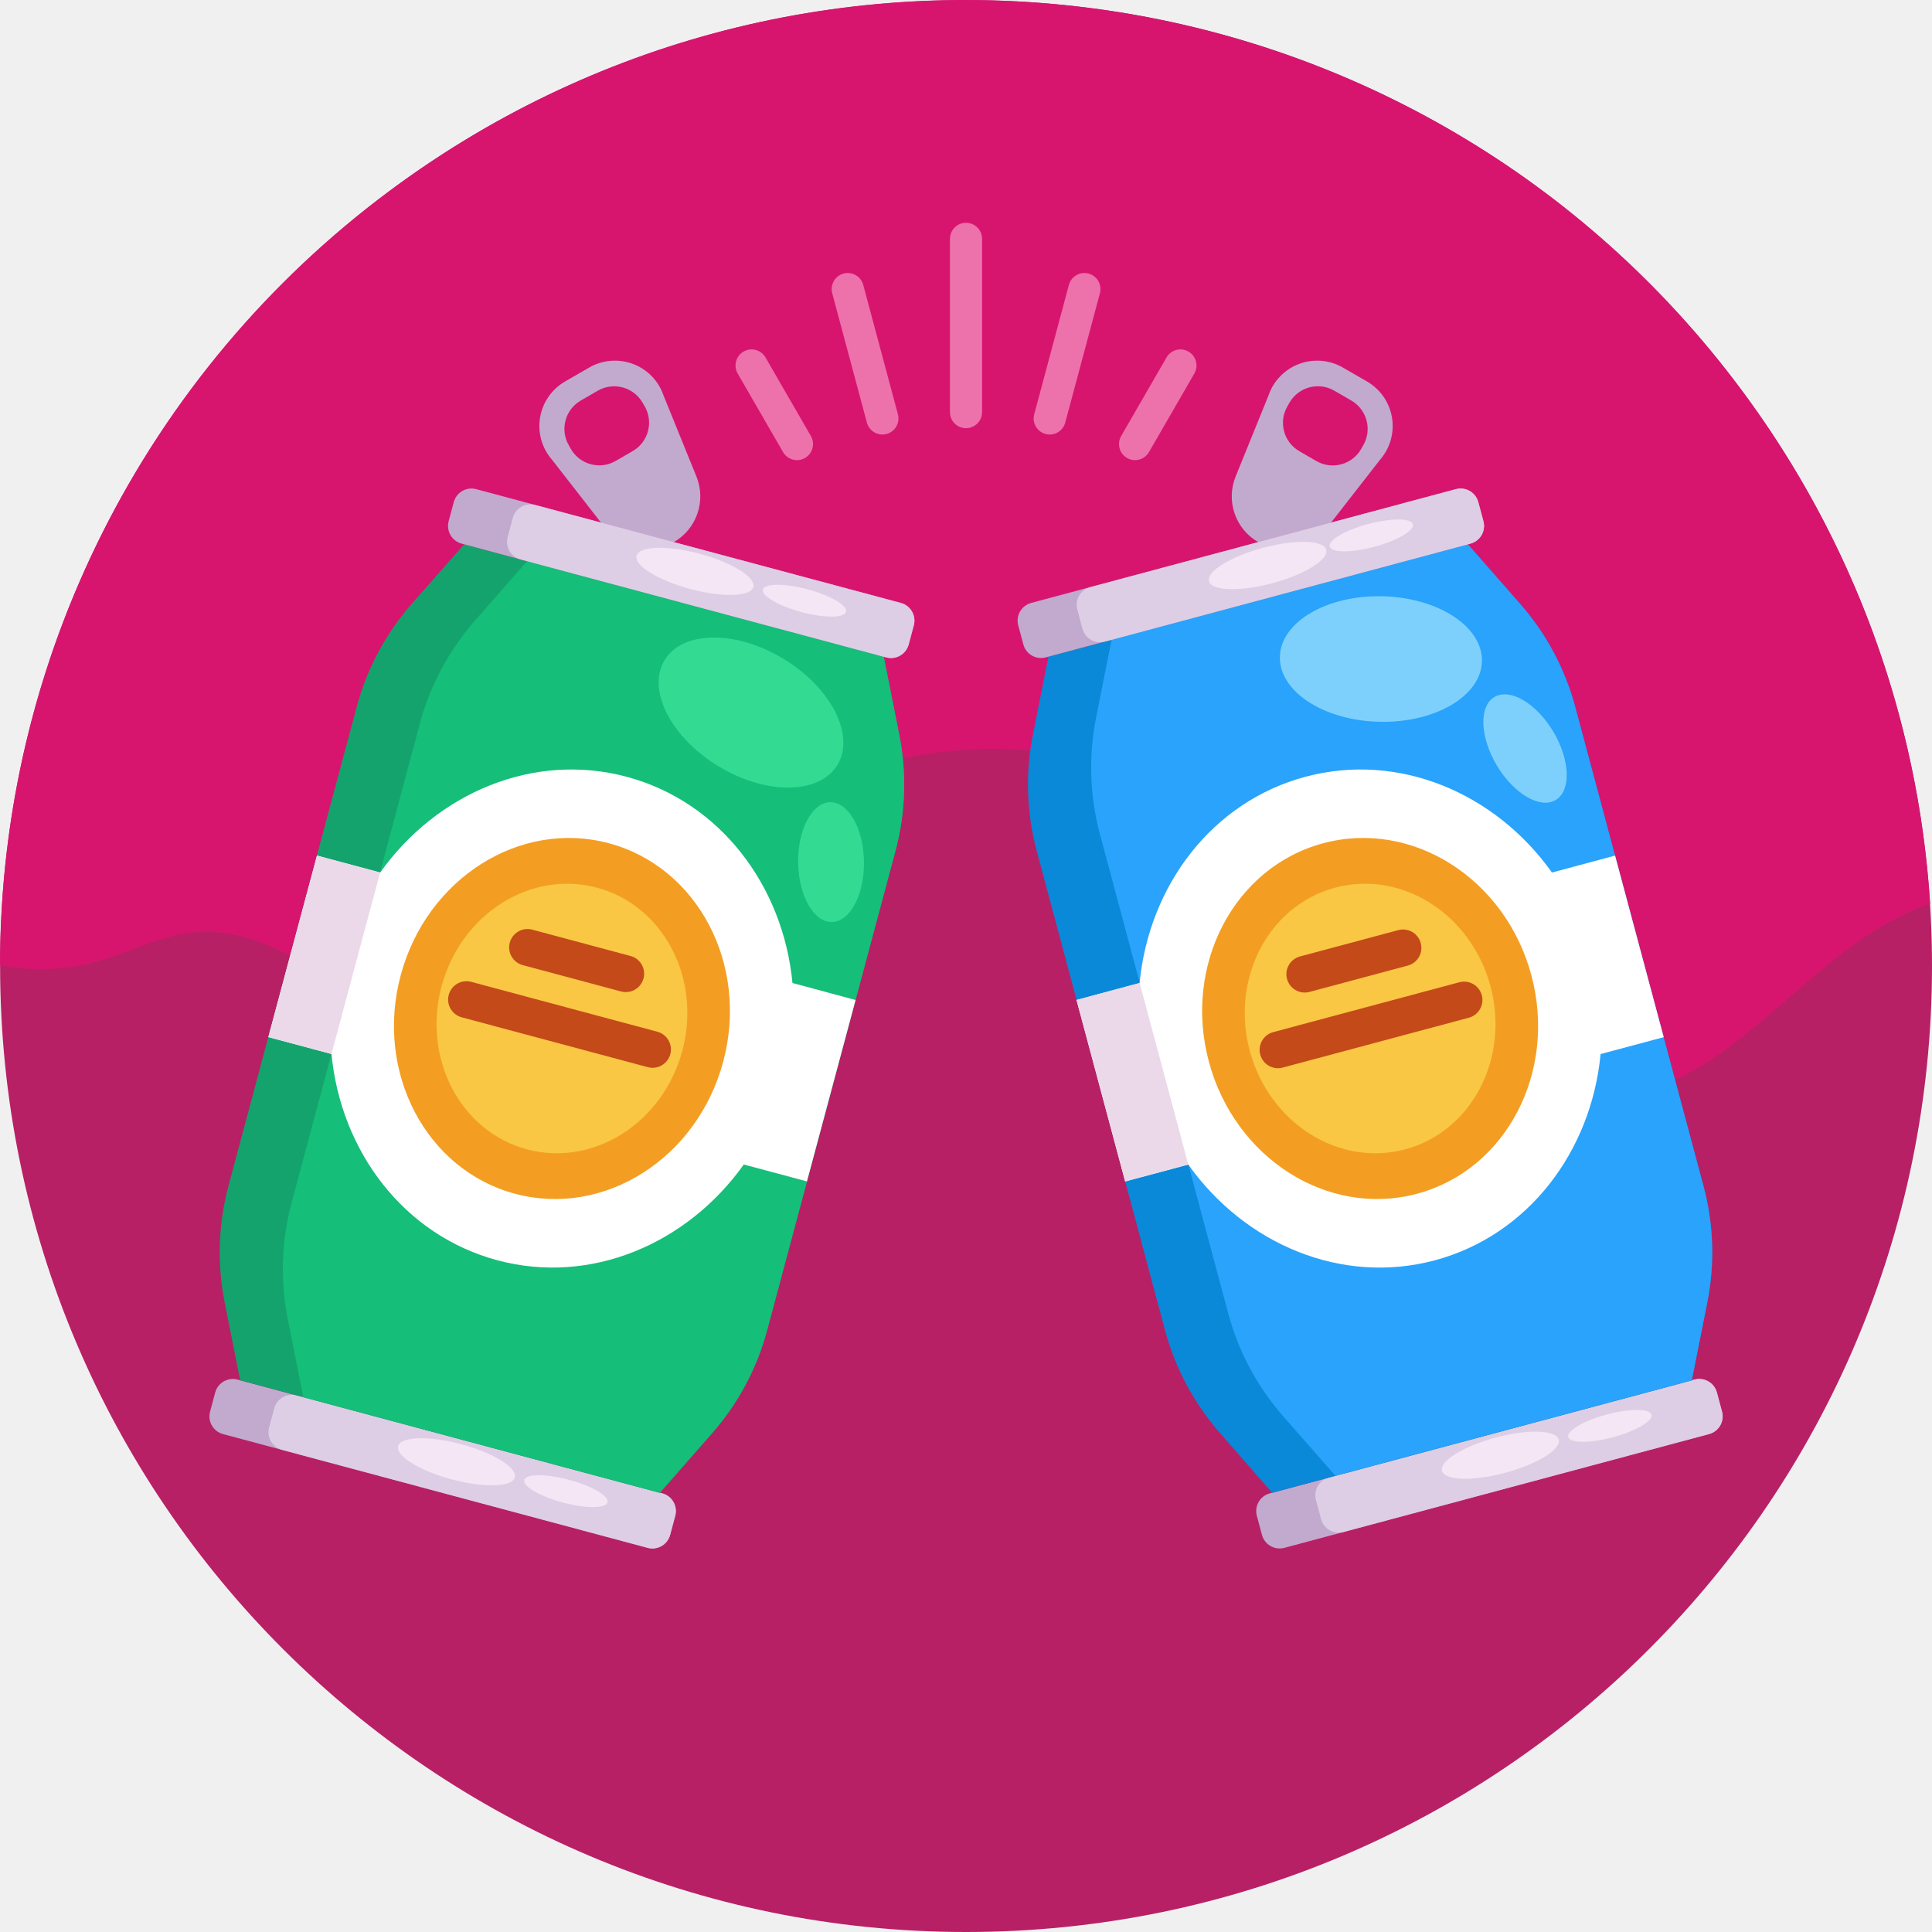
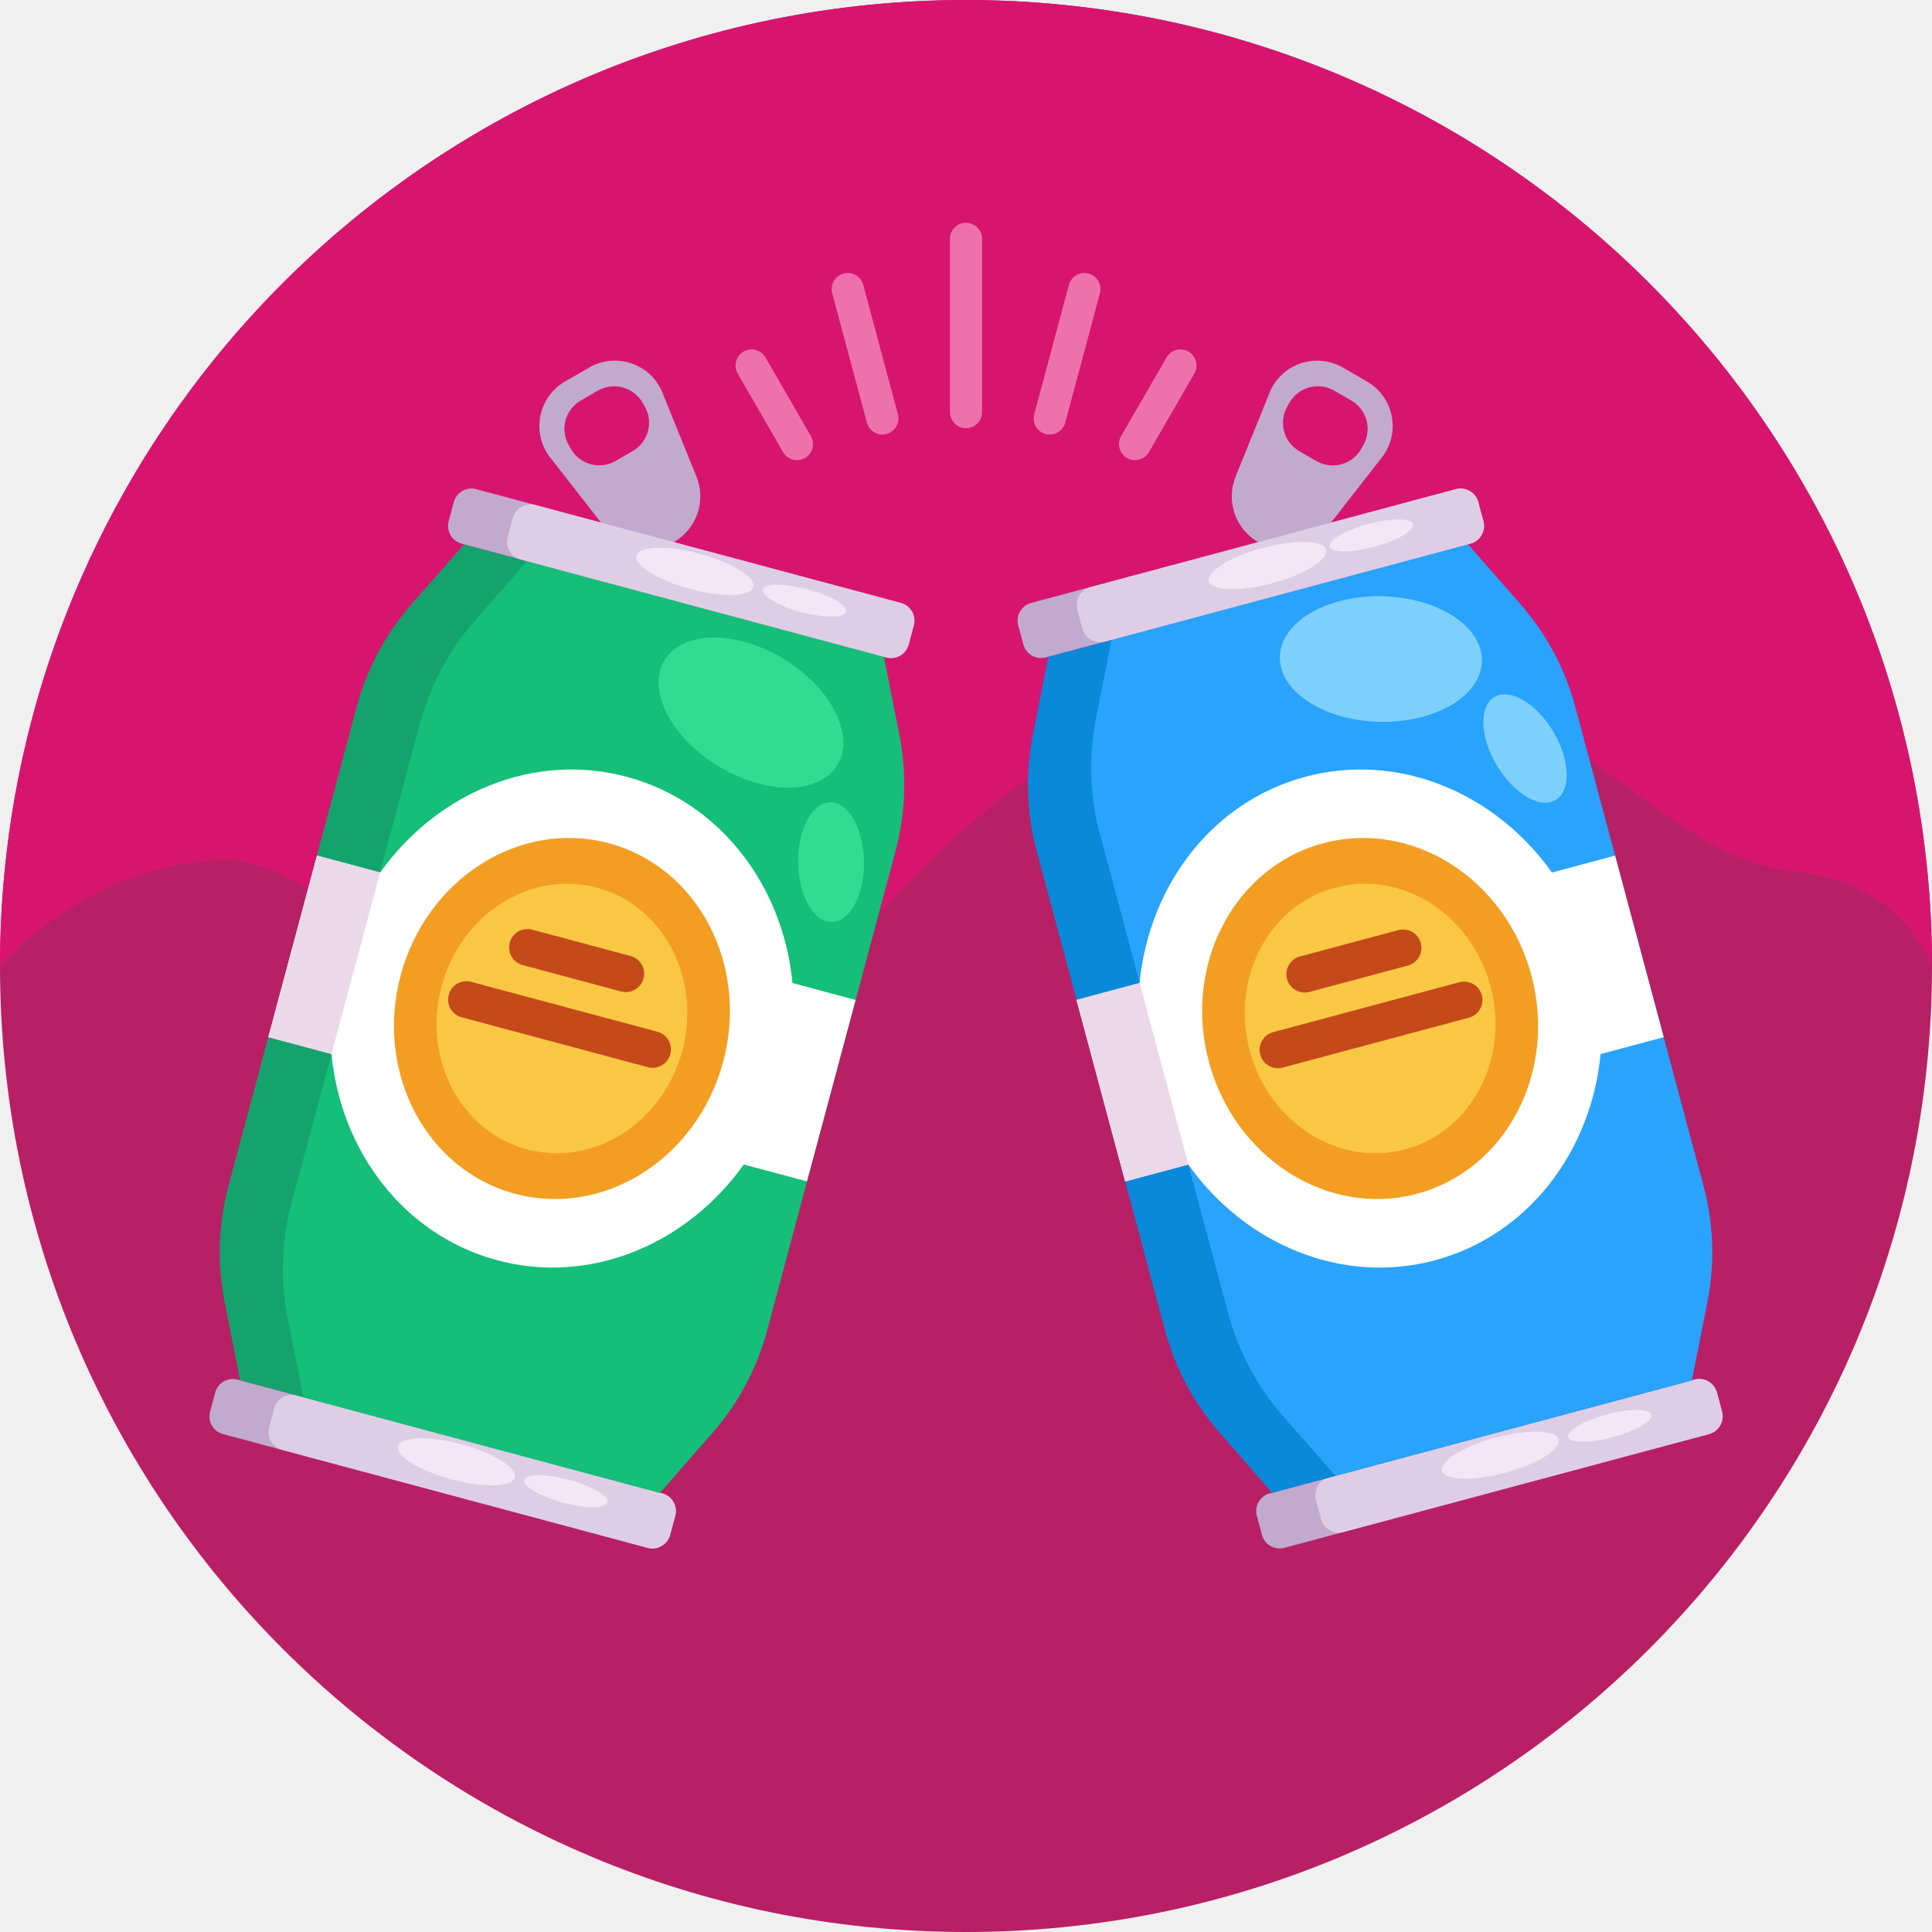
<svg xmlns="http://www.w3.org/2000/svg" id="Icons" width="3840" height="3840" version="1.1" viewBox="0 0 3840 3840">
  <defs>
    <style>.cls-1{fill:#b82065;}.cls-2{fill:#d7156f;}.cls-3{fill:#c2aacf;}.cls-4{fill:#decee5;}.cls-5{fill:#f4e6f4;}.cls-6{fill:#14a36d;}.cls-7{fill:#15be79;}.cls-8{fill:#33db92;}.cls-9{fill:#fff;}.cls-10{fill:#ebd9ea;}.cls-11{fill:#f39e22;}.cls-12{fill:#f9c744;}.cls-13{fill:#c44a1a;}.cls-14{fill:#0989d8;}.cls-15{fill:#29a3fb;}.cls-16{fill:#7ed0fc;}.cls-17{fill:#ed72ab;}</style>
  </defs>
  <g>
-     <circle class="cls-1" cx="1920.1" cy="1920.1" r="1919.9" />
-     <path class="cls-2" d="m0 1918.3a1917.3 1917.3 0 0 1 775.83-1540c851.58-631.9 2054.1-453.92 2686 397.52a1910.8 1910.8 0 0 1 374.49 1020 576.7 576.7 0 0 0-106.8 51.602c-178.81 110.55-315.01 314.26-524.35 333.31-143.63 13.125-279.69-69.303-383.26-169.66-103.58-100.35-186.53-221.33-295.51-315.91a844.01 844.01 0 0 0-1182.8 75.003c-106.28 119.18-198.98 280.81-357.61 300.01-215.63 25.801-384.17-237.23-600.02-217.13-69.753 6.525-132.91 42.452-200.48 60.002a408.77 408.77 0 0 1-185.48 5.175z" />
-   </g>
-   <g>
-     <rect class="cls-3" transform="rotate(-75)" x="-2638.5" y="1129.5" width="112.05" height="946.61" rx="36.376" />
-     <rect class="cls-4" transform="rotate(-75)" x="-2638.4" y="1251" width="112.05" height="825.11" rx="36.376" />
-     <ellipse class="cls-5" transform="rotate(-75)" cx="-2571.6" cy="1628.3" rx="36.226" ry="120.08" />
-     <ellipse class="cls-5" transform="rotate(-75)" cx="-2571.7" cy="1853.5" rx="23.401" ry="85.653" />
-     <path class="cls-6" d="m1779.7 1691.6-255.01 952.54a510.02 510.02 0 0 1-109.2 204.31l-104.03 118.65-834.11-223.73-30.751-154.73a509.57 509.57 0 0 1 7.5-231.53l255.01-952.54a510.02 510.02 0 0 1 109.2-204.31l104.25-118.43 833.96 223.21 30.751 154.81a509.57 509.57 0 0 1-7.575 231.76z" />
-     <path class="cls-7" d="m1779.7 1691.6-255.01 952.54a510.02 510.02 0 0 1-109.2 204.31l-104.03 118.65-708.63-190.06-30.826-154.81a510.62 510.62 0 0 1 7.5-231.53l255.01-952.54a510.84 510.84 0 0 1 109.13-204.31l104.1-118.65 708.78 189.83 30.751 154.81a509.57 509.57 0 0 1-7.575 231.76z" />
-     <ellipse class="cls-8" transform="rotate(-58.74)" cx="-436.06" cy="2010.9" rx="124.8" ry="200.86" />
-     <ellipse class="cls-8" transform="rotate(-.76)" cx="1628.9" cy="1735.3" rx="65.403" ry="119.1" />
-     <path class="cls-9" d="m1700.5 1987.6-125.4-33.826c-18.526-193.51-143.93-360.01-329.34-409.82-185.41-49.802-377.34 31.951-490.14 190.28l-125.55-33.601-96.679 360.69 125.48 33.601c18.526 193.58 143.93 360.01 329.34 409.89 185.41 49.877 377.34-31.951 490.14-190.28l125.48 33.601z" />
-     <rect class="cls-10" transform="rotate(15)" x="1048.7" y="1479.5" width="129.91" height="373.44" />
-     <ellipse class="cls-11" transform="rotate(-75)" cx="-1666.3" cy="1602.8" rx="360.61" ry="331.81" />
-     <ellipse class="cls-12" transform="rotate(-75)" cx="-1666.3" cy="1602.8" rx="269.19" ry="247.66" />
-     <rect class="cls-13" transform="rotate(15)" x="1463.6" y="1511" width="275.19" height="72.978" rx="36.451" />
-     <rect class="cls-13" transform="rotate(15)" x="1373.3" y="1642.6" width="455.87" height="72.978" rx="36.451" />
-     <path class="cls-3" d="m1171.1 730.52-47.927 27.676a102.15 102.15 0 0 0-25.576 156.08l106.65 136.88a105 105 0 0 0 135.01 26.401 105 105 0 0 0 45.002-130.28l-65.252-160.81a102.15 102.15 0 0 0-147.91-55.952zm110.33 77.103a65.178 65.178 0 0 1-23.851 88.953l-33.826 19.576a65.178 65.178 0 0 1-89.028-23.626l-4.2-7.5a65.103 65.103 0 0 1 23.851-88.953l33.826-19.576a65.178 65.178 0 0 1 88.954 23.851z" />
-     <rect class="cls-3" transform="rotate(-75)" x="-806.2" y="1129.5" width="112.05" height="946.61" rx="36.376" />
-     <rect class="cls-4" transform="rotate(-75)" x="-806.23" y="1250.9" width="112.05" height="825.11" rx="36.376" />
-     <ellipse class="cls-5" transform="rotate(-75)" cx="-739.43" cy="1628.2" rx="36.226" ry="120.08" />
-     <ellipse class="cls-5" transform="rotate(-75)" cx="-739.39" cy="1853.5" rx="23.401" ry="85.653" />
-     <rect class="cls-3" transform="rotate(-15)" x="1633.2" y="3520.3" width="946.61" height="112.05" rx="36.376" />
-     <rect class="cls-4" transform="rotate(-15)" x="1754.8" y="3520.3" width="825.11" height="112.05" rx="36.376" />
-     <ellipse class="cls-5" transform="rotate(-15)" cx="2131.9" cy="3565.6" rx="120.08" ry="36.226" />
-     <ellipse class="cls-5" transform="rotate(-15)" cx="2357.2" cy="3565.6" rx="85.653" ry="23.401" />
-     <path class="cls-14" d="m3130.8 1404.8 255.01 952.54a509.57 509.57 0 0 1 7.5 231.53l-30.751 154.73-833.96 223.51-103.8-118.88a510.02 510.02 0 0 1-109.2-204.31l-255.01-952.54a509.57 509.57 0 0 1-7.5-231.53l30.751-154.81 833.73-223.21 104.03 118.65a510.02 510.02 0 0 1 109.2 204.31z" />
-     <path class="cls-15" d="m3130.8 1404.8 255.01 952.54a509.57 509.57 0 0 1 7.5 231.53l-30.751 154.73-708.25 189.68-104.25-118.65a510.84 510.84 0 0 1-108.98-204.53l-255.01-952.54a510.62 510.62 0 0 1-7.5-231.53l30.826-154.81 708.18-189.38 104.03 118.65a510.02 510.02 0 0 1 109.2 204.31z" />
-     <ellipse class="cls-16" transform="rotate(-88.74)" cx="-1249.2" cy="2772.8" rx="124.8" ry="200.86" />
-     <ellipse class="cls-16" transform="rotate(-30.76)" cx="1843.8" cy="2828.7" rx="65.403" ry="119.1" />
-     <path class="cls-9" d="m3210.1 1700.6-125.48 33.601c-112.5-158.33-304.74-240.01-490.14-190.28-185.41 49.727-310.81 216.31-329.41 409.82l-125.4 33.826 96.679 360.69 125.48-33.601c112.5 158.33 304.74 240.01 490.14 190.28 185.41-49.727 310.81-216.31 329.34-409.89l125.48-33.601z" />
-     <rect class="cls-10" transform="rotate(-15)" x="1552.4" y="2473.5" width="129.91" height="373.44" />
-     <ellipse class="cls-11" transform="rotate(-15)" cx="2106.5" cy="2660.2" rx="331.81" ry="360.61" />
-     <ellipse class="cls-12" transform="rotate(-15)" cx="2106.5" cy="2660.2" rx="247.66" ry="269.19" />
-     <rect class="cls-13" transform="rotate(-15)" x="1967.3" y="2505" width="275.19" height="72.978" rx="36.451" />
-     <rect class="cls-13" transform="rotate(-15)" x="1877" y="2636.5" width="455.87" height="72.978" rx="36.451" />
-     <path class="cls-3" d="m2521.1 786.47-65.253 160.81a105 105 0 0 0 45.002 130.28 105 105 0 0 0 135.01-26.401l106.65-136.88a102.15 102.15 0 0 0-25.576-156.08l-47.927-27.676a102.15 102.15 0 0 0-147.91 55.952zm41.852 13.801a65.178 65.178 0 0 1 88.954-23.851l33.826 19.576a65.103 65.103 0 0 1 23.851 89.028l-4.2 7.5a65.178 65.178 0 0 1-89.028 23.851l-33.826-19.576a65.178 65.178 0 0 1-23.851-88.953z" />
-     <rect class="cls-3" transform="rotate(-15)" x="1633.2" y="1688" width="946.61" height="112.05" rx="36.376" />
-     <rect class="cls-4" transform="rotate(-15)" x="1754.7" y="1688.1" width="825.11" height="112.05" rx="36.376" />
-   </g>
-   <ellipse class="cls-5" transform="rotate(-15.005)" cx="2142.5" cy="1738" rx="120.59" ry="36.38" stroke-width="1.004" />
-   <g>
-     <ellipse class="cls-5" transform="rotate(-15)" cx="2357.2" cy="1733.3" rx="85.653" ry="23.401" />
-     <rect class="cls-17" x="1888.1" y="442.81" width="63.827" height="408.24" rx="31.951" />
-     <rect class="cls-17" transform="rotate(-15)" x="1446.9" y="959.14" width="63.827" height="330.09" rx="31.951" />
-     <rect class="cls-17" transform="rotate(-30)" x="898.59" y="1344.1" width="63.827" height="244.21" rx="31.951" />
-     <rect class="cls-17" transform="rotate(195)" x="-2262.5" y="-295.33" width="63.827" height="330.09" rx="31.951" />
-     <rect class="cls-17" transform="rotate(210)" x="-2427" y="331.73" width="63.827" height="244.21" rx="31.951" />
+     <circle cx="1920" cy="1920" r="1920" fill="#b82065" stroke-dashoffset="1536" stroke-linecap="round" stroke-linejoin="round" stroke-width="20" />
+     <path d="m0 1920c0-509.22 202.29-997.58 562.35-1357.6s848.43-562.35 1357.6-562.35 997.58 202.29 1357.6 562.35c360.07 360.07 562.36 848.43 562.36 1357.6 0 0-56.21-164.65-266.11-187.07-315.41-33.7-417.19-396.82-960.49-380.65-697.54 20.767-891.17 658.66-1210.7 703.1-403.85 56.169-754.92-340.25-943.34-345.17-270.44-7.064-459.37 209.79-459.37 209.79z" fill="#d7156f" stroke-dashoffset="1536" stroke-linecap="round" stroke-linejoin="round" stroke-width="20" />
+     <g>
+       <rect class="cls-3" transform="rotate(-75)" x="-2638.5" y="1129.5" width="112.05" height="946.61" rx="36.376" />
+       <rect class="cls-4" transform="rotate(-75)" x="-2638.4" y="1251" width="112.05" height="825.11" rx="36.376" />
+       <ellipse class="cls-5" transform="rotate(-75)" cx="-2571.6" cy="1628.3" rx="36.226" ry="120.08" />
+       <ellipse class="cls-5" transform="rotate(-75)" cx="-2571.7" cy="1853.5" rx="23.401" ry="85.653" />
+       <path class="cls-6" d="m1779.7 1691.6-255.01 952.54a510.02 510.02 0 0 1-109.2 204.31l-104.03 118.65-834.11-223.73-30.751-154.73a509.57 509.57 0 0 1 7.5-231.53l255.01-952.54a510.02 510.02 0 0 1 109.2-204.31l104.25-118.43 833.96 223.21 30.751 154.81a509.57 509.57 0 0 1-7.575 231.76z" />
+       <path class="cls-7" d="m1779.7 1691.6-255.01 952.54a510.02 510.02 0 0 1-109.2 204.31l-104.03 118.65-708.63-190.06-30.826-154.81a510.62 510.62 0 0 1 7.5-231.53l255.01-952.54a510.84 510.84 0 0 1 109.13-204.31l104.1-118.65 708.78 189.83 30.751 154.81a509.57 509.57 0 0 1-7.575 231.76z" />
+       <ellipse class="cls-8" transform="rotate(-58.74)" cx="-436.06" cy="2010.9" rx="124.8" ry="200.86" />
+       <ellipse class="cls-8" transform="rotate(-.76)" cx="1628.9" cy="1735.3" rx="65.403" ry="119.1" />
+       <path class="cls-9" d="m1700.5 1987.6-125.4-33.826c-18.526-193.51-143.93-360.01-329.34-409.82-185.41-49.802-377.34 31.951-490.14 190.28l-125.55-33.601-96.679 360.69 125.48 33.601c18.526 193.58 143.93 360.01 329.34 409.89 185.41 49.877 377.34-31.951 490.14-190.28l125.48 33.601z" />
+       <rect class="cls-10" transform="rotate(15)" x="1048.7" y="1479.5" width="129.91" height="373.44" />
+       <ellipse class="cls-11" transform="rotate(-75)" cx="-1666.3" cy="1602.8" rx="360.61" ry="331.81" />
+       <ellipse class="cls-12" transform="rotate(-75)" cx="-1666.3" cy="1602.8" rx="269.19" ry="247.66" />
+       <rect class="cls-13" transform="rotate(15)" x="1463.6" y="1511" width="275.19" height="72.978" rx="36.451" />
+       <rect class="cls-13" transform="rotate(15)" x="1373.3" y="1642.6" width="455.87" height="72.978" rx="36.451" />
+       <path class="cls-3" d="m1171.1 730.52-47.927 27.676a102.15 102.15 0 0 0-25.576 156.08l106.65 136.88a105 105 0 0 0 135.01 26.401 105 105 0 0 0 45.002-130.28l-65.252-160.81a102.15 102.15 0 0 0-147.91-55.952zm110.33 77.103a65.178 65.178 0 0 1-23.851 88.953l-33.826 19.576a65.178 65.178 0 0 1-89.028-23.626l-4.2-7.5a65.103 65.103 0 0 1 23.851-88.953l33.826-19.576a65.178 65.178 0 0 1 88.954 23.851z" />
+       <rect class="cls-3" transform="rotate(-75)" x="-806.2" y="1129.5" width="112.05" height="946.61" rx="36.376" />
+       <rect class="cls-4" transform="rotate(-75)" x="-806.23" y="1250.9" width="112.05" height="825.11" rx="36.376" />
+       <ellipse class="cls-5" transform="rotate(-75)" cx="-739.43" cy="1628.2" rx="36.226" ry="120.08" />
+       <ellipse class="cls-5" transform="rotate(-75)" cx="-739.39" cy="1853.5" rx="23.401" ry="85.653" />
+       <rect class="cls-3" transform="rotate(-15)" x="1633.2" y="3520.3" width="946.61" height="112.05" rx="36.376" />
+       <rect class="cls-4" transform="rotate(-15)" x="1754.8" y="3520.3" width="825.11" height="112.05" rx="36.376" />
+       <ellipse class="cls-5" transform="rotate(-15)" cx="2131.9" cy="3565.6" rx="120.08" ry="36.226" />
+       <ellipse class="cls-5" transform="rotate(-15)" cx="2357.2" cy="3565.6" rx="85.653" ry="23.401" />
+       <path class="cls-14" d="m3130.8 1404.8 255.01 952.54a509.57 509.57 0 0 1 7.5 231.53l-30.751 154.73-833.96 223.51-103.8-118.88a510.02 510.02 0 0 1-109.2-204.31l-255.01-952.54a509.57 509.57 0 0 1-7.5-231.53l30.751-154.81 833.73-223.21 104.03 118.65a510.02 510.02 0 0 1 109.2 204.31z" />
+       <path class="cls-15" d="m3130.8 1404.8 255.01 952.54a509.57 509.57 0 0 1 7.5 231.53l-30.751 154.73-708.25 189.68-104.25-118.65a510.84 510.84 0 0 1-108.98-204.53l-255.01-952.54a510.62 510.62 0 0 1-7.5-231.53l30.826-154.81 708.18-189.38 104.03 118.65a510.02 510.02 0 0 1 109.2 204.31z" />
+       <ellipse class="cls-16" transform="rotate(-88.74)" cx="-1249.2" cy="2772.8" rx="124.8" ry="200.86" />
+       <ellipse class="cls-16" transform="rotate(-30.76)" cx="1843.8" cy="2828.7" rx="65.403" ry="119.1" />
+       <path class="cls-9" d="m3210.1 1700.6-125.48 33.601c-112.5-158.33-304.74-240.01-490.14-190.28-185.41 49.727-310.81 216.31-329.41 409.82l-125.4 33.826 96.679 360.69 125.48-33.601c112.5 158.33 304.74 240.01 490.14 190.28 185.41-49.727 310.81-216.31 329.34-409.89l125.48-33.601z" />
+       <rect class="cls-10" transform="rotate(-15)" x="1552.4" y="2473.5" width="129.91" height="373.44" />
+       <ellipse class="cls-11" transform="rotate(-15)" cx="2106.5" cy="2660.2" rx="331.81" ry="360.61" />
+       <ellipse class="cls-12" transform="rotate(-15)" cx="2106.5" cy="2660.2" rx="247.66" ry="269.19" />
+       <rect class="cls-13" transform="rotate(-15)" x="1967.3" y="2505" width="275.19" height="72.978" rx="36.451" />
+       <rect class="cls-13" transform="rotate(-15)" x="1877" y="2636.5" width="455.87" height="72.978" rx="36.451" />
+       <path class="cls-3" d="m2521.1 786.47-65.253 160.81a105 105 0 0 0 45.002 130.28 105 105 0 0 0 135.01-26.401l106.65-136.88a102.15 102.15 0 0 0-25.576-156.08l-47.927-27.676a102.15 102.15 0 0 0-147.91 55.952zm41.852 13.801a65.178 65.178 0 0 1 88.954-23.851l33.826 19.576a65.103 65.103 0 0 1 23.851 89.028l-4.2 7.5a65.178 65.178 0 0 1-89.028 23.851l-33.826-19.576a65.178 65.178 0 0 1-23.851-88.953z" />
+       <rect class="cls-3" transform="rotate(-15)" x="1633.2" y="1688" width="946.61" height="112.05" rx="36.376" />
+       <rect class="cls-4" transform="rotate(-15)" x="1754.7" y="1688.1" width="825.11" height="112.05" rx="36.376" />
+     </g>
+     <ellipse class="cls-5" transform="rotate(-15.005)" cx="2142.5" cy="1738" rx="120.59" ry="36.38" stroke-width="1.004" />
+     <g>
+       <ellipse class="cls-5" transform="rotate(-15)" cx="2357.2" cy="1733.3" rx="85.653" ry="23.401" />
+       <rect class="cls-17" x="1888.1" y="442.81" width="63.827" height="408.24" rx="31.951" />
+       <rect class="cls-17" transform="rotate(-15)" x="1446.9" y="959.14" width="63.827" height="330.09" rx="31.951" />
+       <rect class="cls-17" transform="rotate(-30)" x="898.59" y="1344.1" width="63.827" height="244.21" rx="31.951" />
+       <rect class="cls-17" transform="rotate(195)" x="-2262.5" y="-295.33" width="63.827" height="330.09" rx="31.951" />
+       <rect class="cls-17" transform="rotate(210)" x="-2427" y="331.73" width="63.827" height="244.21" rx="31.951" />
+     </g>
  </g>
</svg>
